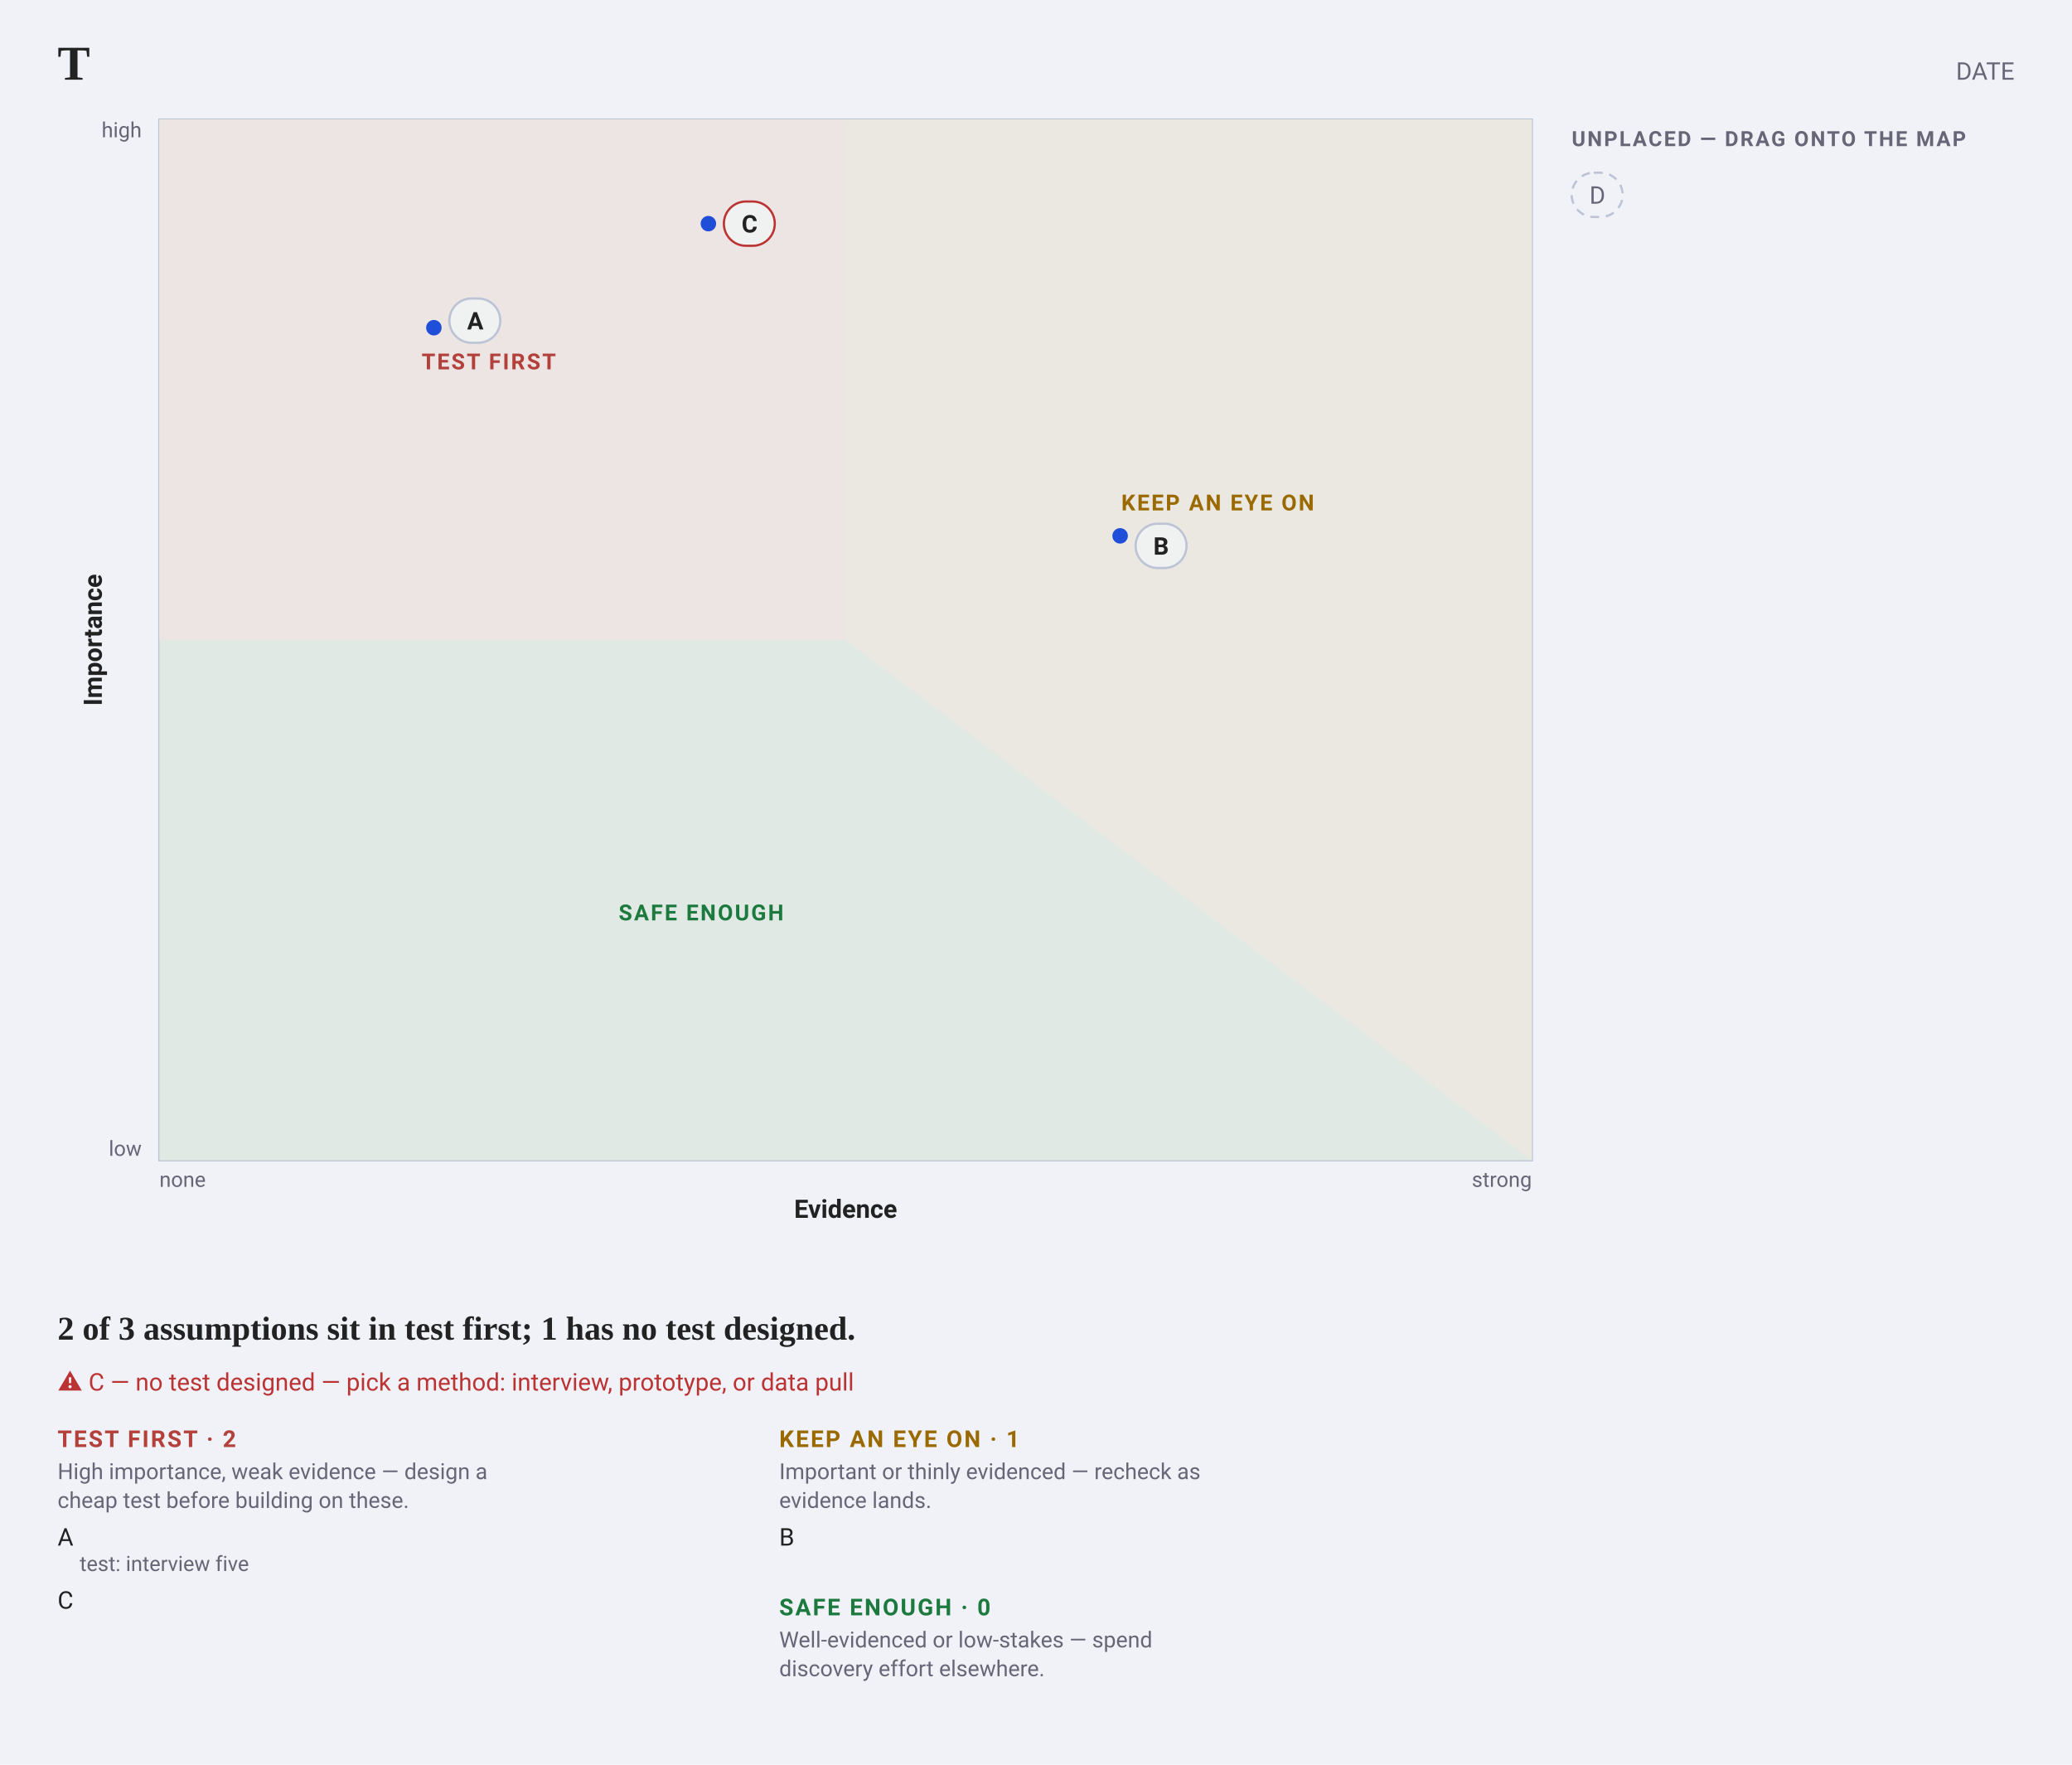
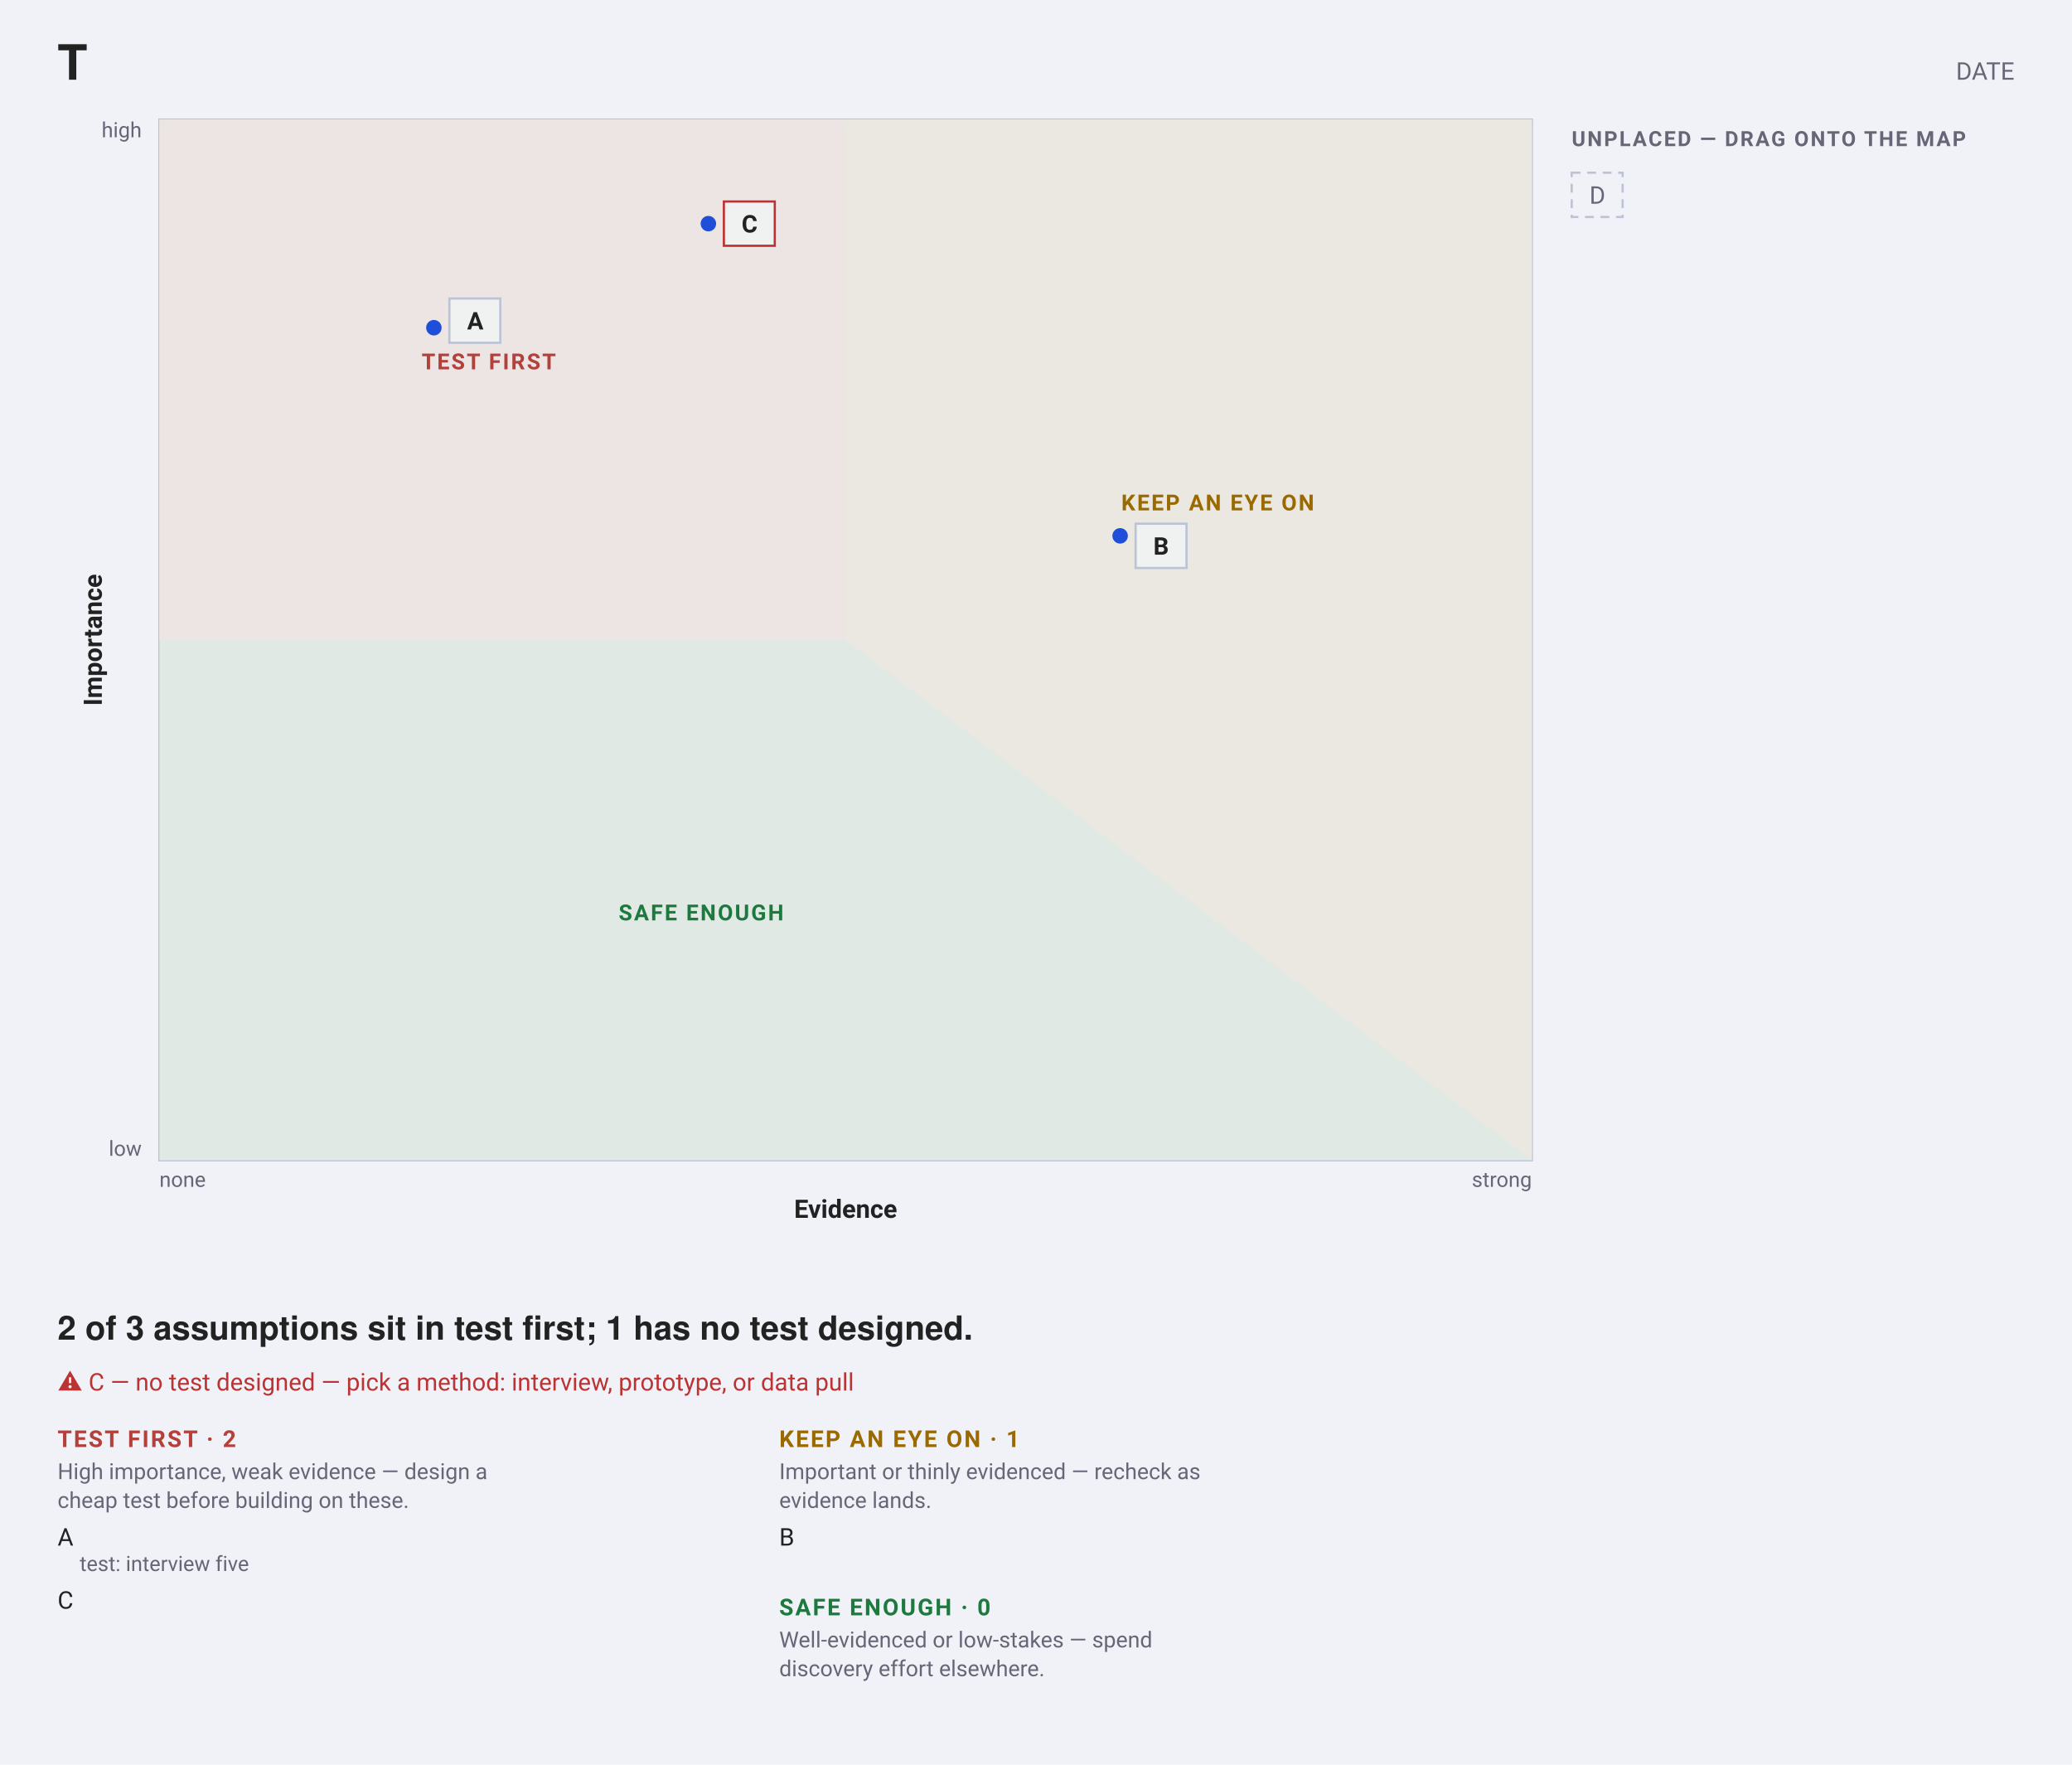
<svg xmlns="http://www.w3.org/2000/svg" width="936" height="797" viewBox="0 0 936 797" font-family="-apple-system, BlinkMacSystemFont, &quot;Segoe UI&quot;, Roboto, sans-serif">
  <rect width="936" height="797" fill="#f0f2f8" />
-   <text x="26" y="36" font-family="Charter, Georgia, &quot;Times New Roman&quot;, serif" font-size="22" font-weight="700" fill="#222">T</text>
+   <text x="26" y="36" font-family="&quot;Helvetica Neue&quot;, Helvetica, &quot;Segoe UI&quot;, Roboto, sans-serif" font-size="22" font-weight="700" fill="#222">T</text>
  <text x="910" y="36" text-anchor="end" font-size="11" fill="#667">DATE</text>
  <rect data-plane="1" x="72" y="54" width="620" height="470" fill="#f0f1f1" stroke="#bbc3d5" />
  <path d="M72.0 524.0L692.0 524.0L692.0 54.0L72.0 54.0Z" fill="#e1e9e4" />
  <path d="M692.0 524.0L692.0 524.0L692.0 54.0L72.0 54.0L72.0 54.0Z" fill="#eae8e0" />
  <path d="M382.0 289.0L382.0 54.0L72.0 54.0L72.0 289.0Z" fill="#ece5e4" />
  <text x="220.8" y="166.8" text-anchor="middle" font-size="10" font-weight="600" letter-spacing="0.8" fill="#B3403A">TEST FIRST</text>
  <text x="550.089" y="230.511" text-anchor="middle" font-size="10" font-weight="600" letter-spacing="0.8" fill="#9A6A00">KEEP AN EYE ON</text>
  <text x="316.737" y="415.653" text-anchor="middle" font-size="10" font-weight="600" letter-spacing="0.8" fill="#1D7A3E">SAFE ENOUGH</text>
  <g data-edit="axis" data-line="-1" data-raw="Evidence" tabindex="0" role="button" aria-label="Edit x-axis label: Evidence" data-axis="x">
    <text x="382" y="550" text-anchor="middle" font-size="11.5" font-weight="600" fill="#222">Evidence</text>
    <rect x="360" y="528" width="44" height="44" fill="#f0f2f8" fill-opacity="0" />
  </g>
  <g data-edit="axis" data-line="-1" data-raw="Importance" tabindex="0" role="button" aria-label="Edit y-axis label: Importance" data-axis="y">
    <text x="46" y="289" text-anchor="middle" font-size="11.5" font-weight="600" fill="#222" transform="rotate(-90 46 289)">Importance</text>
    <rect x="24" y="267" width="44" height="44" fill="#f0f2f8" fill-opacity="0" />
  </g>
  <text x="72" y="536" font-size="9.5" fill="#667">none</text>
  <text x="692" y="536" text-anchor="end" font-size="9.5" fill="#667">strong</text>
  <text x="64" y="522" text-anchor="end" font-size="9.5" fill="#667">low</text>
  <text x="64" y="62" text-anchor="end" font-size="9.5" fill="#667">high</text>
  <g data-edit="cardmenu" data-line="2" tabindex="0" role="button" aria-label="More options: A">
    <rect data-hit="" x="203" y="122.8" width="23" height="44" fill="#f0f1f1" fill-opacity="0" />
    <circle cx="196" cy="148" r="3.5" fill="#1F4FD8" />
-     <rect x="203" y="134.8" width="23" height="20" rx="10" fill="#f0f1f1" stroke="#bbc3d5" />
+     <rect x="203" y="134.8" width="23" height="20" rx="0" fill="#f0f1f1" stroke="#bbc3d5" />
    <text data-edit="label" data-line="2" data-raw="A" x="211" y="148.8" font-size="11" font-weight="600" fill="#222" tabindex="0" role="button" aria-label="Rename: A">A</text>
  </g>
  <g data-edit="cardmenu" data-line="3" tabindex="0" role="button" aria-label="More options: B">
    <rect data-hit="" x="513" y="224.511" width="23" height="44" fill="#f0f1f1" fill-opacity="0" />
    <circle cx="506" cy="242" r="3.5" fill="#1F4FD8" />
-     <rect x="513" y="236.511" width="23" height="20" rx="10" fill="#f0f1f1" stroke="#bbc3d5" />
+     <rect x="513" y="236.511" width="23" height="20" rx="0" fill="#f0f1f1" stroke="#bbc3d5" />
    <text data-edit="label" data-line="3" data-raw="B" x="521" y="250.511" font-size="11" font-weight="600" fill="#222" tabindex="0" role="button" aria-label="Rename: B">B</text>
  </g>
  <g data-edit="cardmenu" data-line="4" tabindex="0" role="button" aria-label="More options: C">
    <rect data-hit="" x="327" y="79" width="23" height="44" fill="#f0f1f1" fill-opacity="0" />
    <circle cx="320" cy="101" r="3.5" fill="#1F4FD8" />
-     <rect x="327" y="91" width="23" height="20" rx="10" fill="#f0f1f1" stroke="#b33" />
+     <rect x="327" y="91" width="23" height="20" rx="0" fill="#f0f1f1" stroke="#b33" />
    <text data-edit="label" data-line="4" data-raw="C" x="335" y="105" font-size="11" font-weight="600" fill="#222" tabindex="0" role="button" aria-label="Rename: C">C</text>
  </g>
  <text x="710" y="66" font-size="9.5" font-weight="600" letter-spacing="0.8" fill="#667">UNPLACED — DRAG ONTO THE MAP</text>
  <g data-line="5" data-tray="1">
-     <rect x="710" y="78" width="23" height="20" rx="10" fill="none" stroke="#bbc3d5" stroke-dasharray="4 3" />
+     <rect x="710" y="78" width="23" height="20" rx="0" fill="none" stroke="#bbc3d5" stroke-dasharray="4 3" />
    <text data-edit="label" data-line="5" data-raw="D" x="718" y="92" font-size="11" fill="#667" tabindex="0" role="button" aria-label="Rename: D">D</text>
  </g>
-   <text x="26" y="605" font-family="Charter, Georgia, &quot;Times New Roman&quot;, serif" font-size="15" font-weight="600" fill="#222">2 of 3 assumptions sit in test first; 1 has no test designed.</text>
+   <text x="26" y="605" font-family="&quot;Helvetica Neue&quot;, Helvetica, &quot;Segoe UI&quot;, Roboto, sans-serif" font-size="15" font-weight="600" fill="#222">2 of 3 assumptions sit in test first; 1 has no test designed.</text>
  <text x="26" y="628" font-size="11" fill="#b33">⚠ C — no test designed — pick a method: interview, prototype, or data pull</text>
  <text x="26" y="653.5" font-size="10.5" font-weight="600" letter-spacing="0.8" fill="#B3403A">TEST FIRST · 2</text>
  <text x="26" y="668" font-size="10" fill="#667">High importance, weak evidence — design a</text>
  <text x="26" y="681" font-size="10" fill="#667">cheap test before building on these.</text>
  <text x="26" y="698" font-size="11" fill="#222">A</text>
  <text data-edit="field" data-line="2" data-key="test" data-raw="interview five" x="36" y="709.5" font-size="9.5" fill="#667" tabindex="0" role="button" aria-label="Edit test: interview five">test: interview five</text>
  <text x="26" y="726.5" font-size="11" fill="#222">C</text>
  <text x="352" y="653.5" font-size="10.5" font-weight="600" letter-spacing="0.8" fill="#9A6A00">KEEP AN EYE ON · 1</text>
  <text x="352" y="668" font-size="10" fill="#667">Important or thinly evidenced — recheck as</text>
  <text x="352" y="681" font-size="10" fill="#667">evidence lands.</text>
  <text x="352" y="698" font-size="11" fill="#222">B</text>
  <text x="352" y="729.5" font-size="10.5" font-weight="600" letter-spacing="0.8" fill="#1D7A3E">SAFE ENOUGH · 0</text>
  <text x="352" y="744" font-size="10" fill="#667">Well-evidenced or low-stakes — spend</text>
  <text x="352" y="757" font-size="10" fill="#667">discovery effort elsewhere.</text>
</svg>
